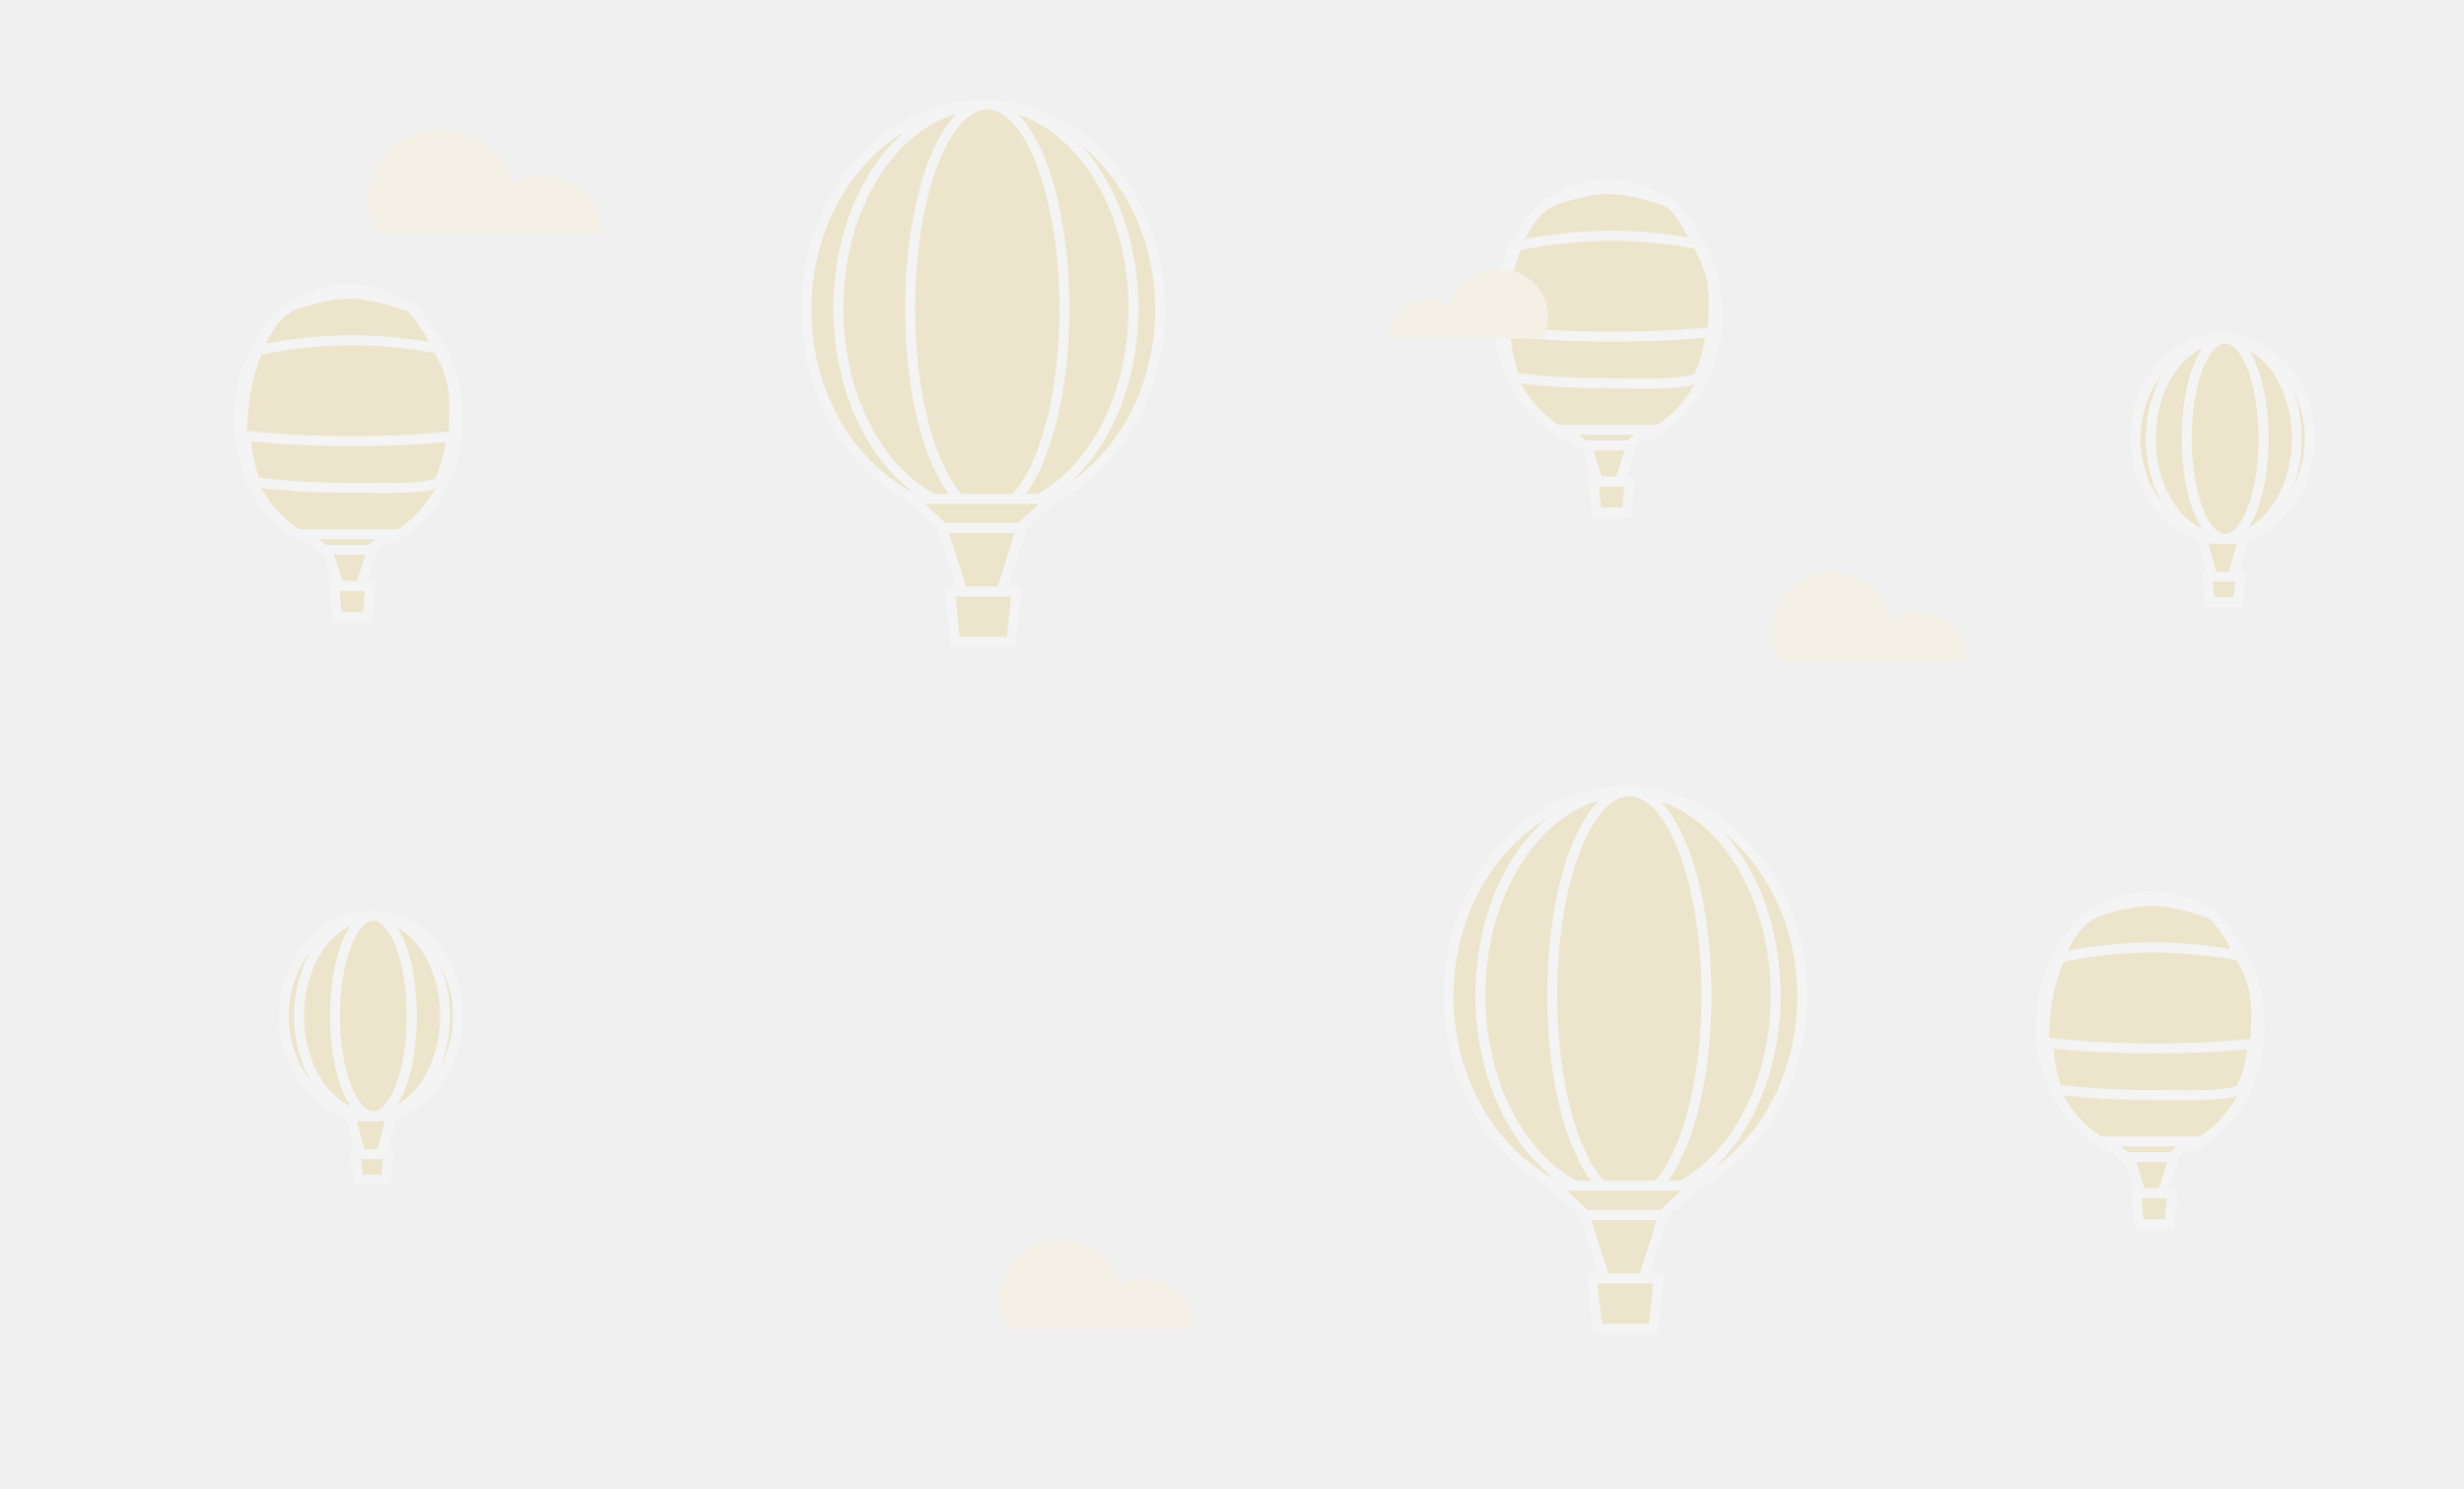
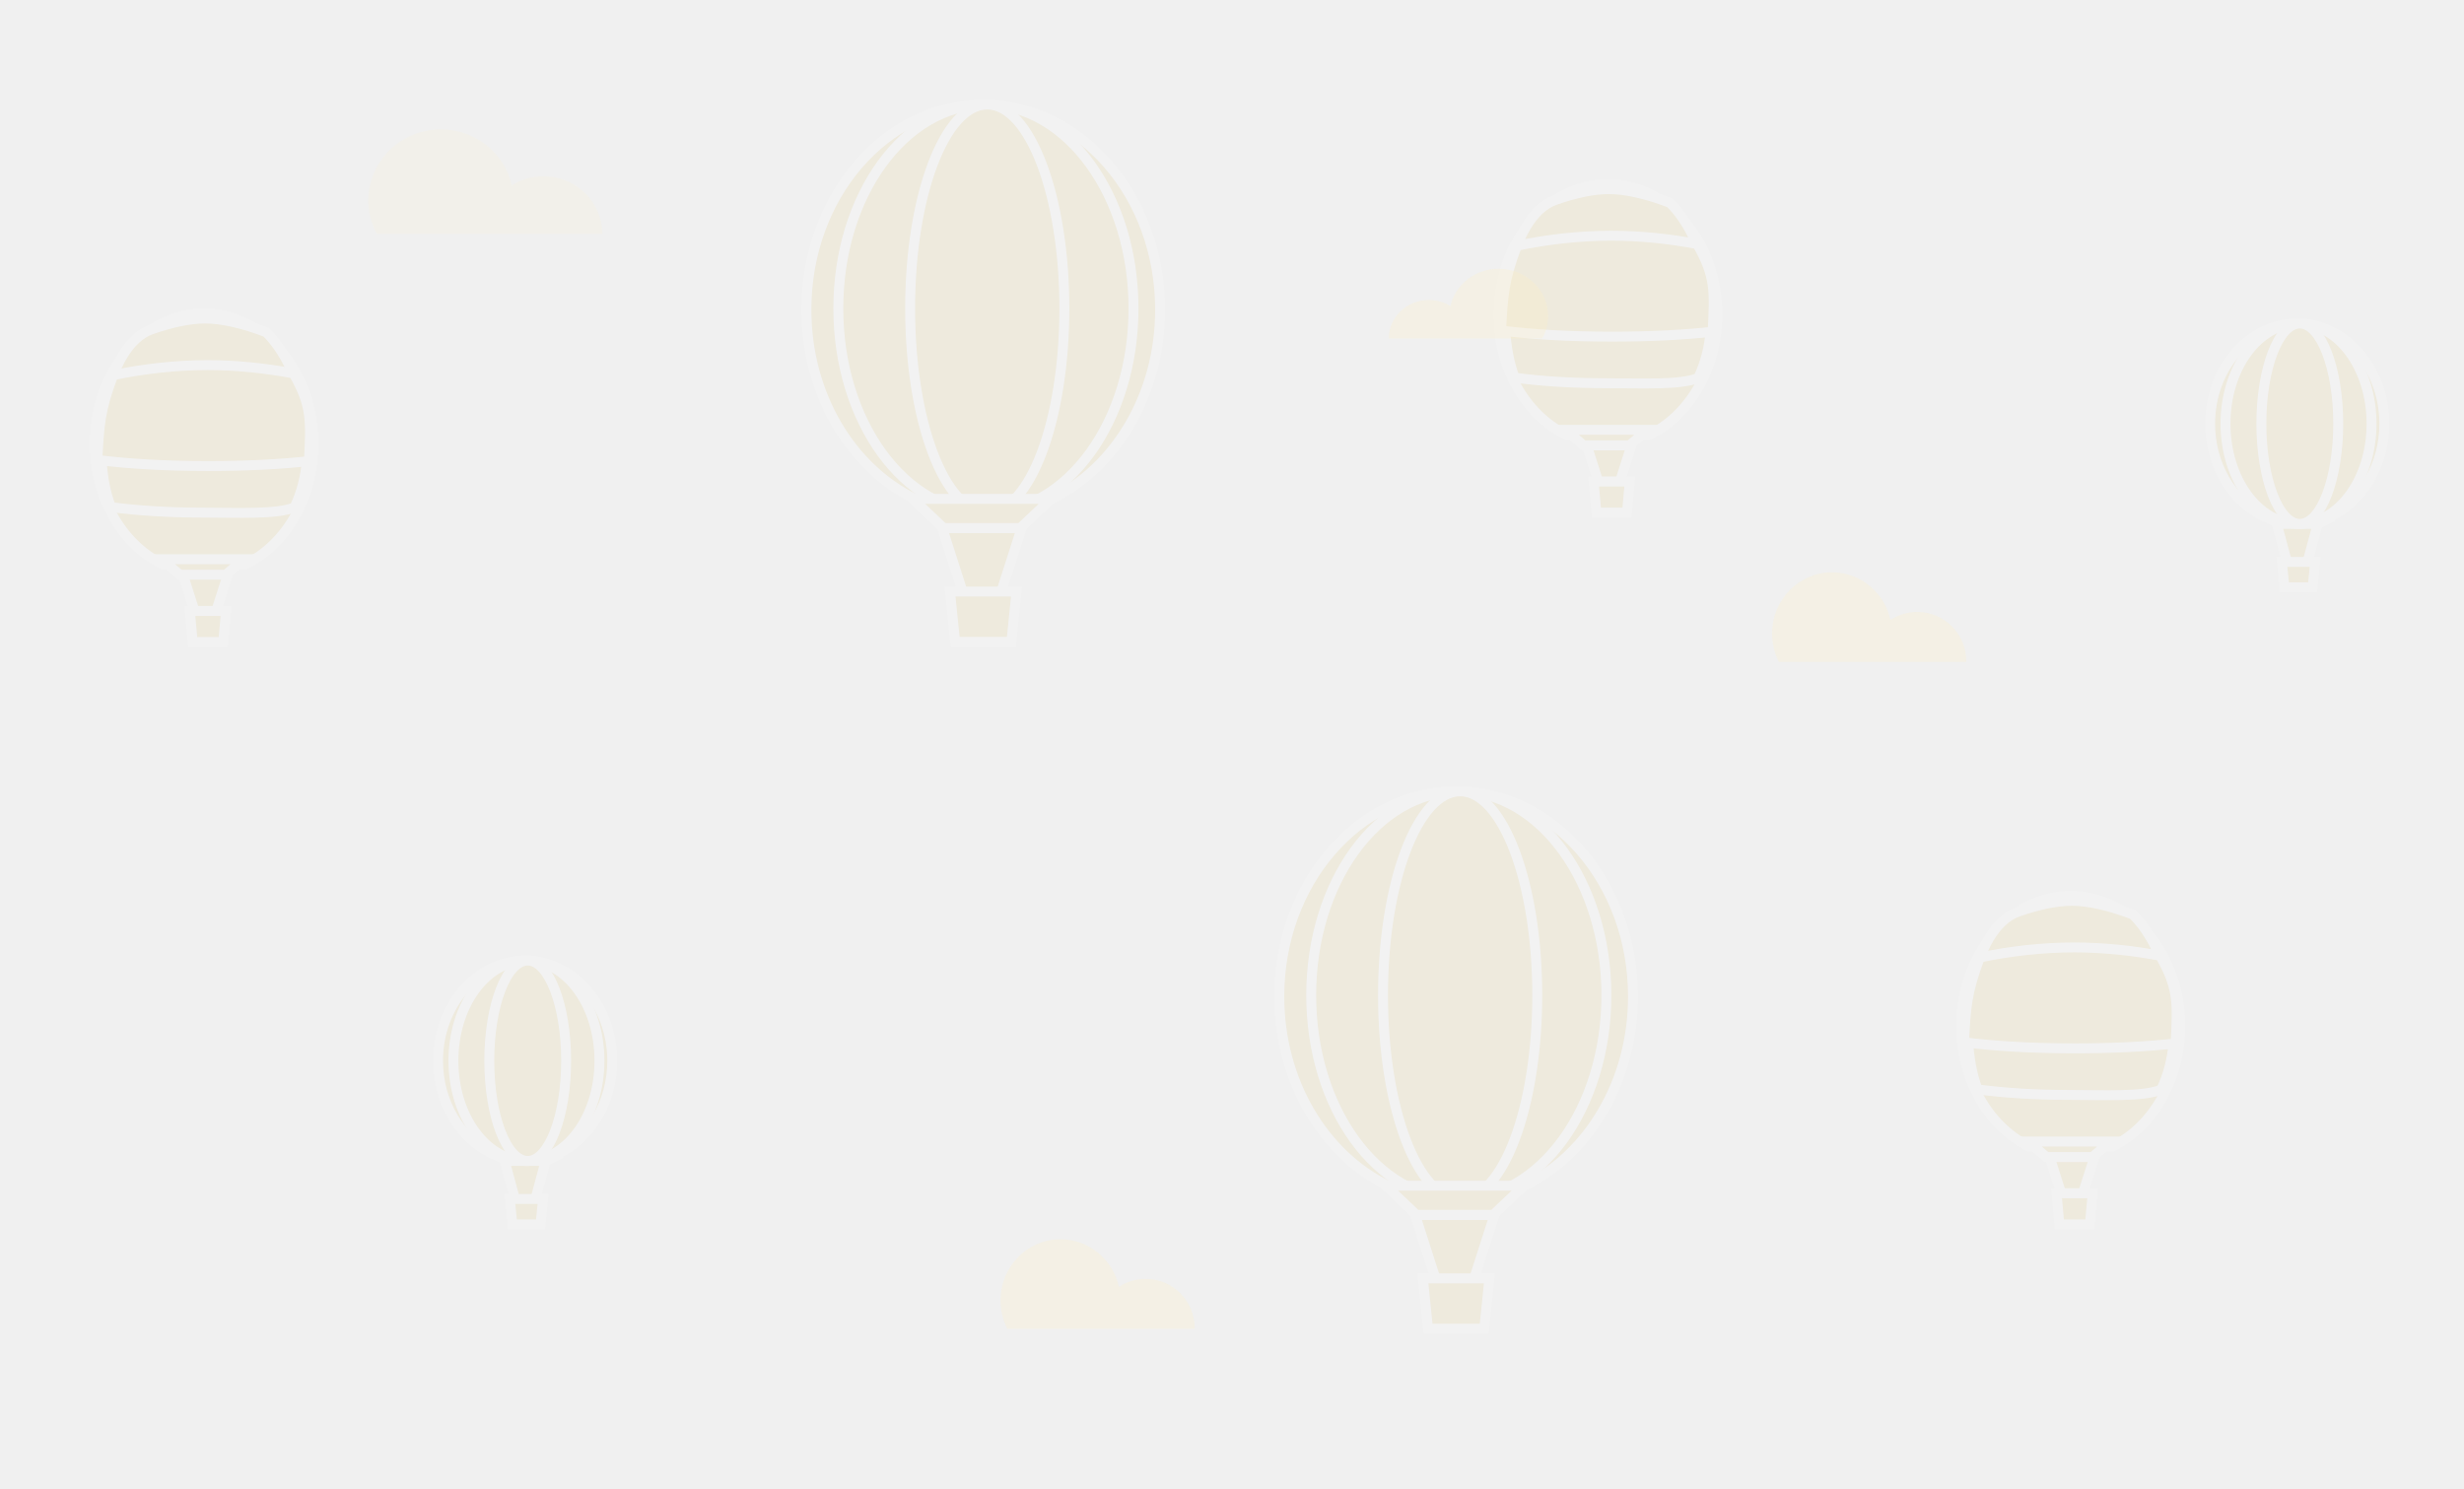
<svg xmlns="http://www.w3.org/2000/svg" width="495px" height="299px" viewBox="0 0 495 299" version="1.1">
  <defs />
-   <g id="fondo-globos" stroke="none" stroke-width="1" fill="none" fill-rule="evenodd" opacity="0.249">
-     <g id="Group-3-Copy-4" transform="translate(291, 159)" fill="#DDBE59" stroke="#FFFFFF" stroke-linecap="round" stroke-width="2">
+   <g id="fondo-globos" stroke="none" stroke-width="1" fill="none" fill-rule="evenodd">
+     <g id="Group-3-Copy-4" opacity="0.129" transform="translate(257, 159)" fill="#DDBE59" stroke="#FFFFFF" stroke-linecap="round" stroke-width="2">
      <polygon id="Rectangle-4-Copy" points="27.281 85.093 43.243 85.093 38.992 98.38 31.532 98.38" />
      <polygon id="Path" points="28.851 97.857 42.208 97.857 41.179 107.962 29.88 107.962" />
      <path d="M21.798,79.243 C8.994,73.013 0,58.333 0,41.217 C0,18.453 15.907,0 35.529,0 C55.151,0 71.058,18.453 71.058,41.217 C71.058,58.333 62.065,73.013 49.26,79.243 L21.798,79.243 Z" id="Combined-Shape" />
      <ellipse id="Oval-12-Copy-2" cx="36.063" cy="40.974" rx="29.652" ry="40.974" />
      <ellipse id="Oval-12-Copy-2" cx="36.331" cy="40.974" rx="15.494" ry="40.974" />
      <polygon id="Rectangle-4" points="21.371 79.243 49.153 79.243 42.99 85.093 27.534 85.093" />
    </g>
-     <g id="Group-3-Copy-8" transform="translate(162, 21)" fill="#DDBE59" stroke="#FFFFFF" stroke-linecap="round" stroke-width="2">
+     <g id="Group-3-Copy-8" opacity="0.129" transform="translate(162, 21)" fill="#DDBE59" stroke="#FFFFFF" stroke-linecap="round" stroke-width="2">
      <polygon id="Rectangle-4-Copy" points="27.281 85.093 43.243 85.093 38.992 98.38 31.532 98.38" />
      <polygon id="Path" points="28.851 97.857 42.208 97.857 41.179 107.962 29.88 107.962" />
      <path d="M21.798,79.243 C8.994,73.013 0,58.333 0,41.217 C0,18.453 15.907,0 35.529,0 C55.151,0 71.058,18.453 71.058,41.217 C71.058,58.333 62.065,73.013 49.26,79.243 L21.798,79.243 Z" id="Combined-Shape" />
      <ellipse id="Oval-12-Copy-2" cx="36.063" cy="40.974" rx="29.652" ry="40.974" />
      <ellipse id="Oval-12-Copy-2" cx="36.331" cy="40.974" rx="15.494" ry="40.974" />
      <polygon id="Rectangle-4" points="21.371 79.243 49.153 79.243 42.99 85.093 27.534 85.093" />
    </g>
-     <path d="M75.719,47 C74.622,44.995 74,42.703 74,40.269 C74,32.389 80.522,26 88.567,26 C95.555,26 101.393,30.819 102.808,37.249 C104.647,36.093 106.834,35.423 109.181,35.423 C115.709,35.423 121,40.606 121,47 L75.719,47 Z" id="Combined-Shape" fill="#FFF0C1" />
-     <g id="Group-3-Copy" transform="translate(301, 38)" fill="#DDBE59" stroke="#FFFFFF" stroke-linecap="round" stroke-width="2">
+     <path d="M75.719,47 C74.622,44.995 74,42.703 74,40.269 C74,32.389 80.522,26 88.567,26 C95.555,26 101.393,30.819 102.808,37.249 C104.647,36.093 106.834,35.423 109.181,35.423 C115.709,35.423 121,40.606 121,47 L75.719,47 Z" id="Combined-Shape" fill="#FFF0C1" opacity="0.129" />
+     <g id="Group-3-Copy" opacity="0.129" transform="translate(301, 38)" fill="#DDBE59" stroke="#FFFFFF" stroke-linecap="round" stroke-width="2">
      <polygon id="Rectangle-4-Copy" points="17.593 50.96 26.926 50.96 24.441 58.76 20.078 58.76" />
      <polygon id="Path" points="19.148 58.76 26.407 58.76 25.848 65 19.707 65" />
-       <path d="M13.435,49.254 C5.343,45.188 2.00088834e-11,35.746 2.00088834e-11,25.154 C2.00088834e-11,10.745 9.806,-1 22,-1 C34.194,-1 44,10.745 44,25.154 C44,35.746 38.657,45.188 30.565,49.254 L30.353,49.36 L13.647,49.36 L13.435,49.254 Z" id="Combined-Shape" />
+       <path d="M13.435,49.254 C5.343,45.188 2.00091055e-11,35.746 2.00091055e-11,25.154 C2.00091055e-11,10.745 9.806,-1 22,-1 C34.194,-1 44,10.745 44,25.154 C44,35.746 38.657,45.188 30.565,49.254 L30.353,49.36 L13.647,49.36 L13.435,49.254 Z" id="Combined-Shape" />
      <path d="M34.49,2.763 C29.909,1.008 25.637,1.69691589e-15 22.194,0 C19.144,0 15.431,0.791 11.42,2.192 C2.11,5.442 -1.161,26.42 3.292,37.887 C8.718,38.608 14.963,39 21.902,39 C28.688,39 36.591,39.414 40.17,37.934 C45.805,26.212 41.645,9.795 34.49,2.763 Z" id="Oval-12-Copy-2" />
      <path d="M39.971,11.039 C34.405,9.978 28.424,9.36 22.696,9.36 C16.377,9.36 9.758,10.112 3.736,11.382 C1.083,18.393 0.926,21.39 0.557,28.418 C6.745,29.197 14.304,29.64 22.831,29.64 C30.446,29.64 37.285,29.287 43.06,28.656 C43.492,20.424 43.644,17.521 39.971,11.039 Z" id="Oval-12-Copy-2" />
      <polygon id="Rectangle-4" points="13.444 48.36 30.037 48.36 26.356 51.48 17.126 51.48" />
    </g>
-     <g id="Group-3-Copy-3" transform="translate(48, 59)" fill="#DDBE59" stroke="#FFFFFF" stroke-linecap="round" stroke-width="2">
+     <g id="Group-3-Copy-3" opacity="0.129" transform="translate(19, 64)" fill="#DDBE59" stroke="#FFFFFF" stroke-linecap="round" stroke-width="2">
      <polygon id="Rectangle-4-Copy" points="17.593 50.96 26.926 50.96 24.441 58.76 20.078 58.76" />
      <polygon id="Path" points="19.148 58.76 26.407 58.76 25.848 65 19.707 65" />
-       <path d="M13.435,49.254 C5.343,45.188 2.00088834e-11,35.746 2.00088834e-11,25.154 C2.00088834e-11,10.745 9.806,-1 22,-1 C34.194,-1 44,10.745 44,25.154 C44,35.746 38.657,45.188 30.565,49.254 L30.353,49.36 L13.647,49.36 L13.435,49.254 Z" id="Combined-Shape" />
+       <path d="M13.435,49.254 C5.343,45.188 2.00091055e-11,35.746 2.00091055e-11,25.154 C2.00091055e-11,10.745 9.806,-1 22,-1 C34.194,-1 44,10.745 44,25.154 C44,35.746 38.657,45.188 30.565,49.254 L30.353,49.36 L13.647,49.36 L13.435,49.254 Z" id="Combined-Shape" />
      <path d="M34.49,2.763 C29.909,1.008 25.637,1.69691589e-15 22.194,0 C19.144,0 15.431,0.791 11.42,2.192 C2.11,5.442 -1.161,26.42 3.292,37.887 C8.718,38.608 14.963,39 21.902,39 C28.688,39 36.591,39.414 40.17,37.934 C45.805,26.212 41.645,9.795 34.49,2.763 Z" id="Oval-12-Copy-2" />
      <path d="M39.971,11.039 C34.405,9.978 28.424,9.36 22.696,9.36 C16.377,9.36 9.758,10.112 3.736,11.382 C1.083,18.393 0.926,21.39 0.557,28.418 C6.745,29.197 14.304,29.64 22.831,29.64 C30.446,29.64 37.285,29.287 43.06,28.656 C43.492,20.424 43.644,17.521 39.971,11.039 Z" id="Oval-12-Copy-2" />
      <polygon id="Rectangle-4" points="13.444 48.36 30.037 48.36 26.356 51.48 17.126 51.48" />
    </g>
-     <g id="Group-3-Copy-6" transform="translate(410, 181)" fill="#DDBE59" stroke="#FFFFFF" stroke-linecap="round" stroke-width="2">
+     <g id="Group-3-Copy-6" opacity="0.129" transform="translate(394, 181)" fill="#DDBE59" stroke="#FFFFFF" stroke-linecap="round" stroke-width="2">
      <polygon id="Rectangle-4-Copy" points="17.593 50.96 26.926 50.96 24.441 58.76 20.078 58.76" />
      <polygon id="Path" points="19.148 58.76 26.407 58.76 25.848 65 19.707 65" />
-       <path d="M13.435,49.254 C5.343,45.188 2.00088834e-11,35.746 2.00088834e-11,25.154 C2.00088834e-11,10.745 9.806,-1 22,-1 C34.194,-1 44,10.745 44,25.154 C44,35.746 38.657,45.188 30.565,49.254 L30.353,49.36 L13.647,49.36 L13.435,49.254 Z" id="Combined-Shape" />
+       <path d="M13.435,49.254 C5.343,45.188 2.00091055e-11,35.746 2.00091055e-11,25.154 C2.00091055e-11,10.745 9.806,-1 22,-1 C34.194,-1 44,10.745 44,25.154 C44,35.746 38.657,45.188 30.565,49.254 L30.353,49.36 L13.647,49.36 L13.435,49.254 Z" id="Combined-Shape" />
      <path d="M34.49,2.763 C29.909,1.008 25.637,1.69691589e-15 22.194,0 C19.144,0 15.431,0.791 11.42,2.192 C2.11,5.442 -1.161,26.42 3.292,37.887 C8.718,38.608 14.963,39 21.902,39 C28.688,39 36.591,39.414 40.17,37.934 C45.805,26.212 41.645,9.795 34.49,2.763 Z" id="Oval-12-Copy-2" />
      <path d="M39.971,11.039 C34.405,9.978 28.424,9.36 22.696,9.36 C16.377,9.36 9.758,10.112 3.736,11.382 C1.083,18.393 0.926,21.39 0.557,28.418 C6.745,29.197 14.304,29.64 22.831,29.64 C30.446,29.64 37.285,29.287 43.06,28.656 C43.492,20.424 43.644,17.521 39.971,11.039 Z" id="Oval-12-Copy-2" />
      <polygon id="Rectangle-4" points="13.444 48.36 30.037 48.36 26.356 51.48 17.126 51.48" />
    </g>
-     <path d="M357.377,133 C356.498,131.294 356,129.35 356,127.288 C356,120.502 361.39,115 368.039,115 C373.773,115 378.57,119.091 379.782,124.569 C381.329,123.553 383.178,122.962 385.165,122.962 C390.597,122.962 395,127.378 395,132.827 C395,132.885 395,132.942 394.999,133 L357.377,133 Z" id="Combined-Shape-Copy-4" fill="#FFF0C1" />
-     <path d="M202.377,267 C201.498,265.294 201,263.35 201,261.288 C201,254.502 206.39,249 213.039,249 C218.773,249 223.57,253.091 224.782,258.569 C226.329,257.553 228.178,256.962 230.165,256.962 C235.597,256.962 240,261.378 240,266.827 C240,266.885 240,266.942 239.999,267 L202.377,267 Z" id="Combined-Shape-Copy-5" fill="#FFF0C1" />
-     <g id="Group-3-Copy-2" transform="translate(429, 68)" fill="#DDBE59" stroke="#FFFFFF" stroke-linecap="round" stroke-width="2">
+     <path d="M357.377,133 C356.498,131.294 356,129.35 356,127.288 C356,120.502 361.39,115 368.039,115 C373.773,115 378.57,119.091 379.782,124.569 C381.329,123.553 383.178,122.962 385.165,122.962 C390.597,122.962 395,127.378 395,132.827 C395,132.885 395,132.942 394.999,133 L357.377,133 Z" id="Combined-Shape-Copy-4" fill="#FFF0C1" opacity="0.249" />
+     <path d="M202.377,267 C201.498,265.294 201,263.35 201,261.288 C201,254.502 206.39,249 213.039,249 C218.773,249 223.57,253.091 224.782,258.569 C226.329,257.553 228.178,256.962 230.165,256.962 C235.597,256.962 240,261.378 240,266.827 C240,266.885 240,266.942 239.999,267 L202.377,267 Z" id="Combined-Shape-Copy-5" fill="#FFF0C1" opacity="0.249" />
+     <g id="Group-3-Copy-2" opacity="0.129" transform="translate(444, 65)" fill="#DDBE59" stroke="#FFFFFF" stroke-linecap="round" stroke-width="2">
      <polygon id="Rectangle-4" points="10.809 38.731 24.706 38.731 21.623 40.26 13.892 40.26" />
      <polygon id="Rectangle-4-Copy" points="13.382 40.26 21.618 40.26 19.425 48.413 15.575 48.413" />
      <polygon id="Path" points="14.412 47.904 21.103 47.904 20.588 53 14.927 53" />
      <path d="M10.737,38.731 C4.43,35.686 0,28.511 0,20.145 C0,9.019 7.835,0 17.5,0 C27.165,0 35,9.019 35,20.145 C35,28.511 30.57,35.686 24.263,38.731 L10.737,38.731 Z" id="Combined-Shape" />
      <ellipse id="Oval-12-Copy-2" cx="17.757" cy="20.13" rx="14.669" ry="20.13" />
      <ellipse id="Oval-12-Copy-2" cx="18.015" cy="20.13" rx="7.721" ry="20.13" />
    </g>
-     <g id="Group-3-Copy-5" transform="translate(57, 184)" fill="#DDBE59" stroke="#FFFFFF" stroke-linecap="round" stroke-width="2">
+     <g id="Group-3-Copy-5" opacity="0.129" transform="translate(88, 193)" fill="#DDBE59" stroke="#FFFFFF" stroke-linecap="round" stroke-width="2">
      <polygon id="Rectangle-4" points="10.809 38.731 24.706 38.731 21.623 40.26 13.892 40.26" />
      <polygon id="Rectangle-4-Copy" points="13.382 40.26 21.618 40.26 19.425 48.413 15.575 48.413" />
      <polygon id="Path" points="14.412 47.904 21.103 47.904 20.588 53 14.927 53" />
      <path d="M10.737,38.731 C4.43,35.686 0,28.511 0,20.145 C0,9.019 7.835,0 17.5,0 C27.165,0 35,9.019 35,20.145 C35,28.511 30.57,35.686 24.263,38.731 L10.737,38.731 Z" id="Combined-Shape" />
      <ellipse id="Oval-12-Copy-2" cx="17.757" cy="20.13" rx="14.669" ry="20.13" />
      <ellipse id="Oval-12-Copy-2" cx="18.015" cy="20.13" rx="7.721" ry="20.13" />
    </g>
-     <path d="M280.171,68 C279.424,66.663 279,65.135 279,63.513 C279,58.259 283.44,54 288.918,54 C293.676,54 297.651,57.213 298.614,61.499 C299.866,60.729 301.355,60.282 302.953,60.282 C307.397,60.282 311,63.737 311,68 L280.171,68 Z" id="Combined-Shape-Copy-3" fill="#FFF0C1" transform="translate(295, 61) scale(-1, 1) translate(-295, -61) " />
+     <path d="M280.171,68 C279.424,66.663 279,65.135 279,63.513 C279,58.259 283.44,54 288.918,54 C293.676,54 297.651,57.213 298.614,61.499 C299.866,60.729 301.355,60.282 302.953,60.282 C307.397,60.282 311,63.737 311,68 L280.171,68 Z" id="Combined-Shape-Copy-3" fill="#FFF0C1" opacity="0.249" transform="translate(295, 61) scale(-1, 1) translate(-295, -61) " />
  </g>
</svg>
